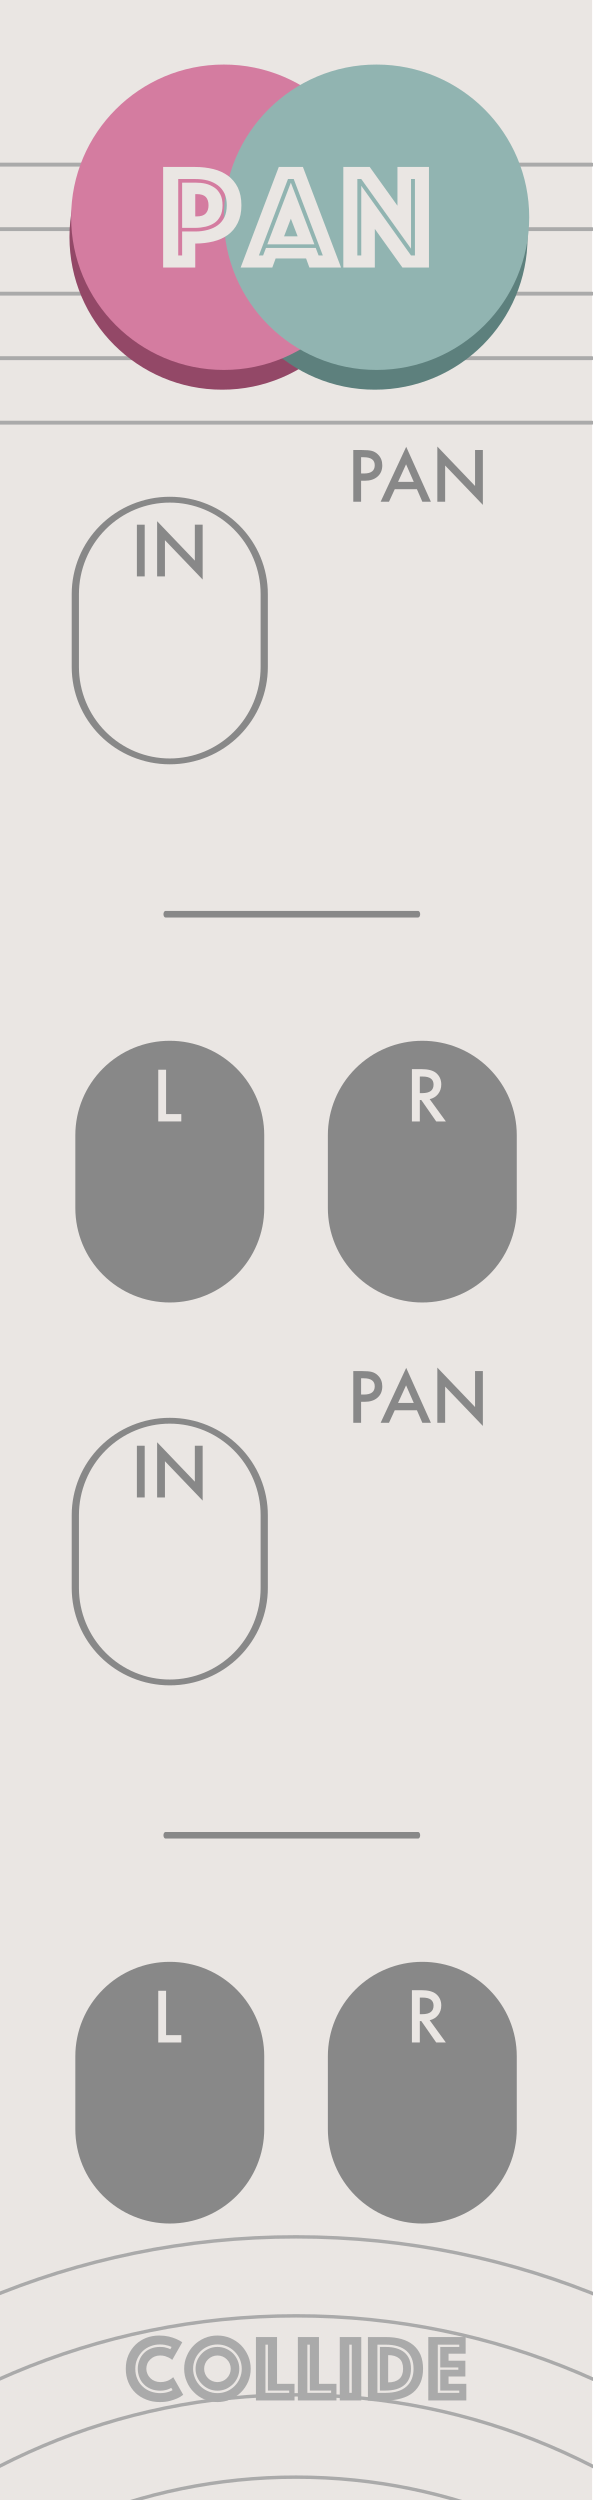
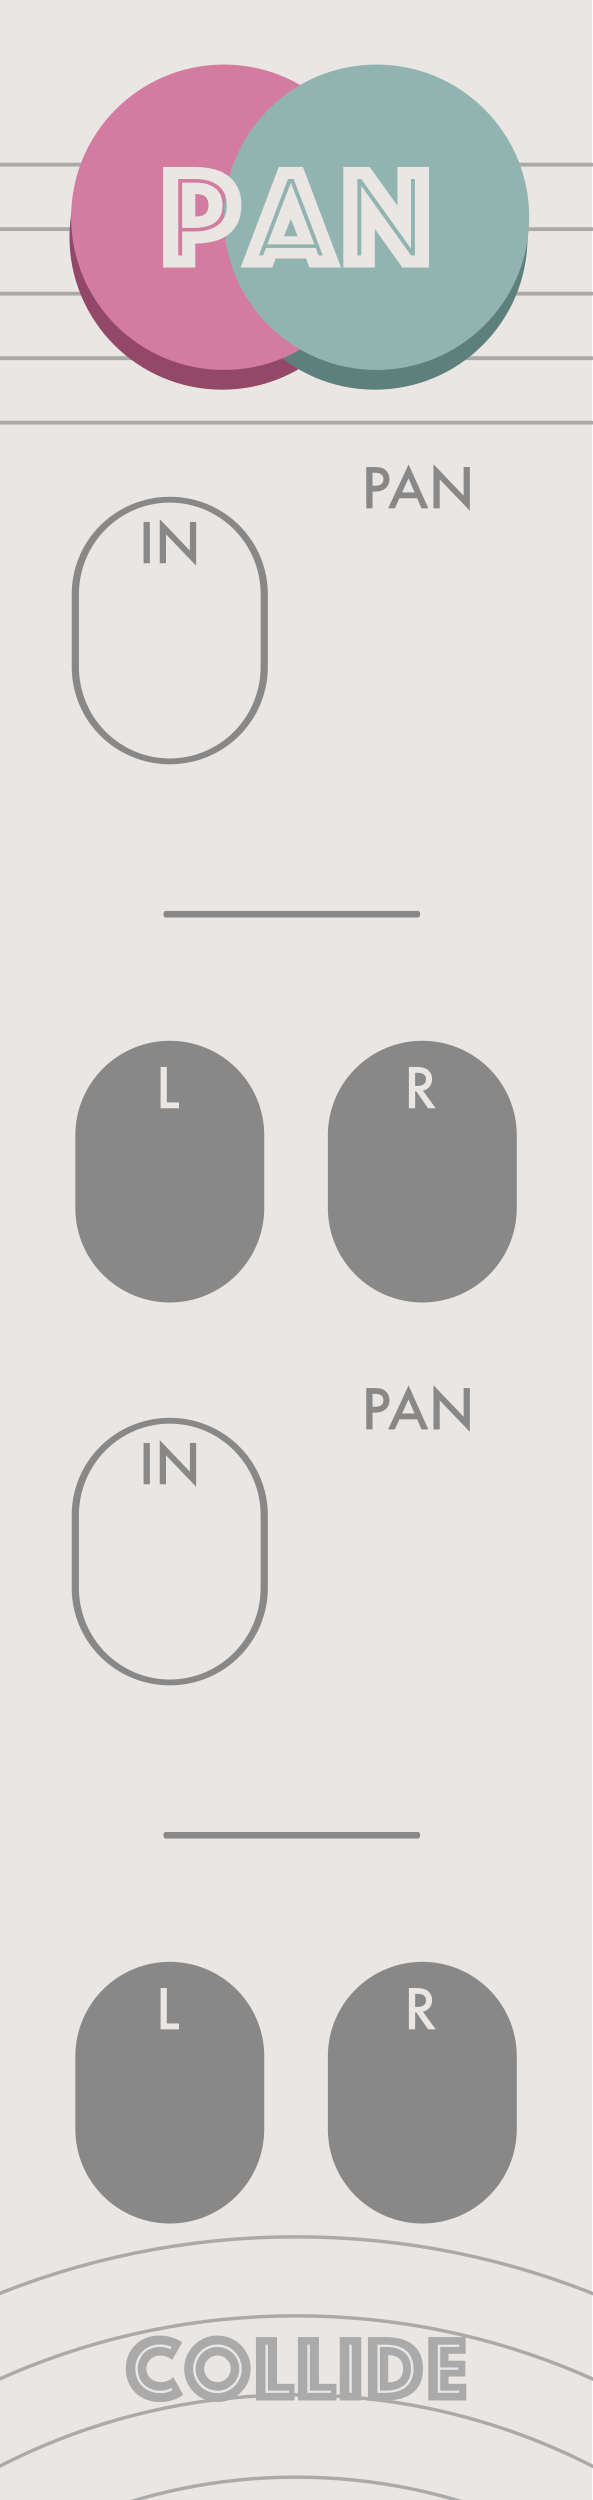
<svg xmlns="http://www.w3.org/2000/svg" width="100%" height="100%" viewBox="0 0 90 380" version="1.1" xml:space="preserve" style="fill-rule:evenodd;clip-rule:evenodd;stroke-linecap:round;stroke-linejoin:round;stroke-miterlimit:1.5;">
  <g id="background">
    <g transform="matrix(0.187685,0,0,0.250181,8.88178e-15,0)">
      <rect x="0" y="0" width="479.528" height="1518.9" style="fill:rgb(234,230,227);" />
    </g>
    <g transform="matrix(0.187685,0,0,0.250181,1.24345e-14,17.0196)">
      <path d="M0,32L479.528,32" style="fill:none;stroke:rgb(170,170,170);stroke-width:2.36px;" />
      <g transform="matrix(1,0,0,1,0,39.1931)">
        <path d="M0,32L479.528,32" style="fill:none;stroke:rgb(170,170,170);stroke-width:2.36px;" />
      </g>
      <g transform="matrix(1,0,0,1,0,78.3863)">
        <path d="M0,32L479.528,32" style="fill:none;stroke:rgb(170,170,170);stroke-width:2.36px;" />
      </g>
      <g transform="matrix(1,0,0,1,0,117.579)">
        <path d="M0,32L479.528,32" style="fill:none;stroke:rgb(170,170,170);stroke-width:2.36px;" />
      </g>
      <g transform="matrix(1,0,0,1,0,156.773)">
        <path d="M0,32L479.528,32" style="fill:none;stroke:rgb(170,170,170);stroke-width:2.36px;" />
      </g>
    </g>
    <g transform="matrix(0.250181,0,0,0.250181,24.0439,86.0907)">
      <g transform="matrix(0.869021,0,0,0.869021,241.926,574.305)">
        <circle cx="-182" cy="1072" r="397" style="fill:none;stroke:rgb(170,170,170);stroke-width:2.4px;" />
      </g>
      <g transform="matrix(0.994966,0,0,0.994966,264.848,439.293)">
        <circle cx="-182" cy="1072" r="397" style="fill:none;stroke:rgb(170,170,170);stroke-width:2.09px;" />
      </g>
      <g transform="matrix(1.11083,0,0,1.11083,285.935,313.087)">
        <circle cx="-182" cy="1072" r="397" style="fill:none;stroke:rgb(170,170,170);stroke-width:1.88px;" />
      </g>
      <g transform="matrix(1.2267,0,0,1.2267,307.023,186.88)">
        <circle cx="-182" cy="1072" r="397" style="fill:none;stroke:rgb(170,170,170);stroke-width:1.7px;" />
      </g>
    </g>
    <g transform="matrix(0.250181,0,0,0.250181,-14.3594,-13.7542)">
      <g transform="matrix(1,0,0,1,-1,8)">
        <g transform="matrix(1,0,0,1,6.20594,-24.898)">
          <circle cx="187.171" cy="215.865" r="92.774" style="fill:rgb(147,72,103);" />
        </g>
        <g transform="matrix(1,0,0,1,98.9803,-24.898)">
          <circle cx="187.171" cy="215.865" r="92.774" style="fill:rgb(93,128,125);" />
        </g>
      </g>
      <g transform="matrix(1,0,0,1,0,-4)">
        <g transform="matrix(1,0,0,1,6.20594,-24.898)">
          <circle cx="187.171" cy="215.865" r="92.774" style="fill:rgb(212,124,160);" />
        </g>
        <g transform="matrix(1,0,0,1,98.9803,-24.898)">
          <circle cx="187.171" cy="215.865" r="92.774" style="fill:rgb(145,180,177);" />
        </g>
      </g>
    </g>
    <g transform="matrix(0.288996,0,0,0.288996,-3.87677,62.3544)">
      <g transform="matrix(50,0,0,50,78.576,1046.78)">
        <path d="M0.146,-0.333C0.146,-0.365 0.152,-0.395 0.163,-0.423C0.173,-0.451 0.189,-0.475 0.209,-0.496C0.229,-0.517 0.253,-0.533 0.282,-0.545C0.311,-0.557 0.343,-0.563 0.378,-0.563C0.395,-0.563 0.411,-0.562 0.425,-0.56C0.438,-0.557 0.45,-0.554 0.459,-0.551C0.47,-0.548 0.48,-0.544 0.488,-0.539L0.502,-0.563C0.491,-0.568 0.48,-0.572 0.468,-0.576C0.457,-0.579 0.444,-0.582 0.429,-0.585C0.414,-0.588 0.397,-0.589 0.378,-0.589C0.344,-0.589 0.312,-0.583 0.281,-0.571C0.25,-0.559 0.222,-0.542 0.199,-0.52C0.175,-0.497 0.156,-0.47 0.142,-0.439C0.127,-0.407 0.12,-0.372 0.12,-0.333C0.12,-0.294 0.127,-0.258 0.141,-0.227C0.154,-0.196 0.173,-0.169 0.197,-0.147C0.221,-0.124 0.249,-0.107 0.281,-0.095C0.313,-0.083 0.347,-0.077 0.383,-0.077C0.403,-0.077 0.421,-0.079 0.437,-0.082C0.453,-0.085 0.467,-0.089 0.478,-0.093C0.491,-0.098 0.502,-0.103 0.512,-0.109L0.498,-0.133C0.489,-0.127 0.479,-0.122 0.468,-0.118C0.458,-0.114 0.446,-0.111 0.432,-0.108C0.418,-0.105 0.402,-0.103 0.383,-0.103C0.346,-0.103 0.313,-0.109 0.284,-0.121C0.255,-0.133 0.23,-0.149 0.21,-0.17C0.189,-0.191 0.173,-0.215 0.163,-0.243C0.152,-0.271 0.146,-0.301 0.146,-0.333ZM0.02,-0.333C0.02,-0.386 0.029,-0.435 0.048,-0.478C0.067,-0.521 0.092,-0.557 0.124,-0.588C0.156,-0.619 0.193,-0.642 0.236,-0.659C0.279,-0.675 0.324,-0.683 0.372,-0.683C0.41,-0.683 0.444,-0.679 0.474,-0.672C0.503,-0.665 0.529,-0.656 0.55,-0.647C0.575,-0.636 0.596,-0.625 0.614,-0.612L0.509,-0.427C0.498,-0.435 0.487,-0.443 0.474,-0.45C0.463,-0.455 0.449,-0.46 0.434,-0.466C0.418,-0.471 0.4,-0.473 0.38,-0.473C0.359,-0.473 0.34,-0.469 0.323,-0.462C0.306,-0.455 0.291,-0.445 0.278,-0.432C0.265,-0.419 0.254,-0.405 0.247,-0.388C0.24,-0.371 0.236,-0.352 0.236,-0.333C0.236,-0.314 0.24,-0.296 0.248,-0.279C0.255,-0.262 0.266,-0.247 0.279,-0.234C0.292,-0.221 0.308,-0.211 0.326,-0.204C0.344,-0.197 0.364,-0.193 0.385,-0.193C0.406,-0.193 0.425,-0.196 0.442,-0.201C0.459,-0.206 0.473,-0.212 0.484,-0.219C0.497,-0.226 0.509,-0.235 0.519,-0.245L0.624,-0.06C0.606,-0.045 0.585,-0.032 0.56,-0.021C0.539,-0.012 0.513,-0.003 0.483,0.005C0.453,0.013 0.419,0.017 0.38,0.017C0.328,0.017 0.28,0.009 0.236,-0.009C0.192,-0.026 0.154,-0.049 0.122,-0.08C0.09,-0.111 0.065,-0.148 0.047,-0.191C0.029,-0.234 0.02,-0.281 0.02,-0.333Z" style="fill:rgb(170,170,170);fill-rule:nonzero;" />
      </g>
      <g transform="matrix(50,0,0,50,109.276,1046.78)">
        <path d="M0.02,-0.333C0.02,-0.381 0.029,-0.426 0.048,-0.469C0.066,-0.512 0.091,-0.549 0.123,-0.581C0.154,-0.612 0.191,-0.637 0.234,-0.656C0.277,-0.674 0.322,-0.683 0.37,-0.683C0.418,-0.683 0.463,-0.674 0.506,-0.656C0.549,-0.637 0.586,-0.612 0.618,-0.581C0.649,-0.549 0.674,-0.512 0.693,-0.469C0.711,-0.426 0.72,-0.381 0.72,-0.333C0.72,-0.285 0.711,-0.24 0.693,-0.197C0.674,-0.154 0.649,-0.117 0.618,-0.086C0.586,-0.054 0.549,-0.029 0.506,-0.011C0.463,0.008 0.418,0.017 0.37,0.017C0.322,0.017 0.277,0.008 0.234,-0.011C0.191,-0.029 0.154,-0.054 0.123,-0.086C0.091,-0.117 0.066,-0.154 0.048,-0.197C0.029,-0.24 0.02,-0.285 0.02,-0.333ZM0.114,-0.333C0.114,-0.298 0.121,-0.265 0.134,-0.234C0.147,-0.203 0.166,-0.175 0.189,-0.152C0.212,-0.129 0.24,-0.11 0.271,-0.097C0.302,-0.084 0.335,-0.077 0.37,-0.077C0.405,-0.077 0.439,-0.084 0.47,-0.097C0.501,-0.11 0.528,-0.129 0.551,-0.152C0.574,-0.175 0.593,-0.203 0.606,-0.234C0.619,-0.265 0.626,-0.298 0.626,-0.333C0.626,-0.368 0.619,-0.401 0.606,-0.433C0.593,-0.464 0.574,-0.491 0.551,-0.514C0.528,-0.537 0.501,-0.556 0.47,-0.569C0.439,-0.582 0.405,-0.589 0.37,-0.589C0.335,-0.589 0.302,-0.582 0.271,-0.569C0.24,-0.556 0.212,-0.537 0.189,-0.514C0.166,-0.491 0.147,-0.464 0.134,-0.433C0.121,-0.401 0.114,-0.368 0.114,-0.333ZM0.23,-0.333C0.23,-0.314 0.234,-0.296 0.241,-0.279C0.248,-0.262 0.258,-0.247 0.271,-0.234C0.284,-0.221 0.299,-0.211 0.316,-0.204C0.333,-0.197 0.351,-0.193 0.37,-0.193C0.389,-0.193 0.408,-0.197 0.425,-0.204C0.442,-0.211 0.456,-0.221 0.469,-0.234C0.482,-0.247 0.492,-0.262 0.499,-0.279C0.506,-0.296 0.51,-0.314 0.51,-0.333C0.51,-0.352 0.506,-0.371 0.499,-0.388C0.492,-0.405 0.482,-0.419 0.469,-0.432C0.456,-0.445 0.442,-0.455 0.425,-0.462C0.408,-0.469 0.389,-0.473 0.37,-0.473C0.351,-0.473 0.333,-0.469 0.316,-0.462C0.299,-0.455 0.284,-0.445 0.271,-0.432C0.258,-0.419 0.248,-0.405 0.241,-0.388C0.234,-0.371 0.23,-0.352 0.23,-0.333ZM0.37,-0.103C0.338,-0.103 0.308,-0.109 0.281,-0.121C0.253,-0.133 0.229,-0.15 0.208,-0.171C0.187,-0.192 0.17,-0.216 0.158,-0.244C0.146,-0.271 0.14,-0.301 0.14,-0.333C0.14,-0.365 0.146,-0.395 0.158,-0.423C0.17,-0.45 0.187,-0.474 0.208,-0.496C0.229,-0.517 0.253,-0.533 0.281,-0.545C0.308,-0.557 0.338,-0.563 0.37,-0.563C0.402,-0.563 0.432,-0.557 0.46,-0.545C0.487,-0.533 0.511,-0.517 0.533,-0.496C0.554,-0.474 0.57,-0.45 0.582,-0.423C0.594,-0.395 0.6,-0.365 0.6,-0.333C0.6,-0.301 0.594,-0.271 0.582,-0.244C0.57,-0.216 0.554,-0.192 0.533,-0.171C0.511,-0.15 0.487,-0.133 0.46,-0.121C0.432,-0.109 0.402,-0.103 0.37,-0.103Z" style="fill:rgb(170,170,170);fill-rule:nonzero;" />
      </g>
      <g transform="matrix(50,0,0,50,146.276,1046.78)">
        <path d="M0.035,-0.667L0.257,-0.667L0.257,-0.175L0.441,-0.175L0.441,0L0.035,0L0.035,-0.667ZM0.385,-0.08L0.385,-0.104L0.161,-0.104L0.161,-0.587L0.135,-0.587L0.135,-0.08L0.385,-0.08Z" style="fill:rgb(170,170,170);fill-rule:nonzero;" />
      </g>
      <g transform="matrix(50,0,0,50,168.326,1046.78)">
        <path d="M0.035,-0.667L0.257,-0.667L0.257,-0.175L0.441,-0.175L0.441,0L0.035,0L0.035,-0.667ZM0.385,-0.08L0.385,-0.104L0.161,-0.104L0.161,-0.587L0.135,-0.587L0.135,-0.08L0.385,-0.08Z" style="fill:rgb(170,170,170);fill-rule:nonzero;" />
      </g>
      <g transform="matrix(50,0,0,50,190.376,1046.78)">
        <path d="M0.035,-0.667L0.261,-0.667L0.261,0L0.035,0L0.035,-0.667ZM0.161,-0.08L0.161,-0.587L0.135,-0.587L0.135,-0.08L0.161,-0.08Z" style="fill:rgb(170,170,170);fill-rule:nonzero;" />
      </g>
      <g transform="matrix(50,0,0,50,205.176,1046.78)">
        <path d="M0.035,0L0.035,-0.667L0.22,-0.667C0.283,-0.667 0.339,-0.66 0.388,-0.646C0.437,-0.632 0.478,-0.611 0.512,-0.583C0.545,-0.555 0.571,-0.52 0.589,-0.479C0.606,-0.437 0.615,-0.389 0.615,-0.334C0.615,-0.279 0.606,-0.231 0.589,-0.19C0.571,-0.148 0.545,-0.113 0.512,-0.085C0.478,-0.057 0.437,-0.036 0.388,-0.022C0.339,-0.007 0.283,0 0.22,0L0.035,0ZM0.161,-0.104L0.161,-0.563L0.22,-0.563C0.305,-0.563 0.371,-0.544 0.418,-0.506C0.464,-0.467 0.488,-0.41 0.488,-0.334C0.488,-0.258 0.464,-0.201 0.418,-0.162C0.371,-0.123 0.305,-0.104 0.22,-0.104L0.161,-0.104ZM0.135,-0.08L0.22,-0.08C0.317,-0.08 0.391,-0.102 0.441,-0.147C0.49,-0.191 0.515,-0.253 0.515,-0.334C0.515,-0.415 0.49,-0.477 0.441,-0.521C0.391,-0.565 0.317,-0.587 0.22,-0.587L0.135,-0.587L0.135,-0.08ZM0.248,-0.19C0.298,-0.19 0.337,-0.202 0.364,-0.226C0.391,-0.249 0.405,-0.285 0.405,-0.334C0.405,-0.383 0.391,-0.419 0.364,-0.442C0.337,-0.465 0.298,-0.477 0.248,-0.477L0.248,-0.19Z" style="fill:rgb(170,170,170);fill-rule:nonzero;" />
      </g>
      <g transform="matrix(50,0,0,50,236.926,1046.78)">
        <path d="M0.035,-0.667L0.428,-0.667L0.428,-0.492L0.248,-0.492L0.248,-0.418L0.425,-0.418L0.425,-0.252L0.248,-0.252L0.248,-0.175L0.435,-0.175L0.435,0L0.035,0L0.035,-0.667ZM0.361,-0.08L0.361,-0.104L0.161,-0.104L0.161,-0.323L0.351,-0.323L0.351,-0.347L0.161,-0.347L0.161,-0.563L0.361,-0.563L0.361,-0.587L0.135,-0.587L0.135,-0.08L0.361,-0.08Z" style="fill:rgb(170,170,170);fill-rule:nonzero;" />
      </g>
    </g>
    <g transform="matrix(0.0949447,0,0,0.0949447,14.4443,-72.1297)">
      <g transform="matrix(241.379,0,0,241.379,100.602,1188)">
        <path d="M0.554,-0.413C0.554,-0.367 0.546,-0.328 0.53,-0.296C0.514,-0.263 0.492,-0.237 0.465,-0.217C0.437,-0.197 0.405,-0.182 0.368,-0.173C0.331,-0.164 0.291,-0.159 0.248,-0.159L0.248,0L0.035,0L0.035,-0.667L0.248,-0.667C0.291,-0.667 0.331,-0.662 0.368,-0.653C0.405,-0.644 0.437,-0.629 0.465,-0.609C0.492,-0.589 0.514,-0.563 0.53,-0.531C0.546,-0.498 0.554,-0.459 0.554,-0.413ZM0.457,-0.413C0.457,-0.443 0.452,-0.469 0.442,-0.491C0.431,-0.513 0.417,-0.531 0.398,-0.545C0.379,-0.559 0.357,-0.57 0.332,-0.577C0.306,-0.584 0.278,-0.587 0.248,-0.587L0.135,-0.587L0.135,-0.08L0.161,-0.08L0.161,-0.239L0.248,-0.239C0.278,-0.239 0.306,-0.243 0.332,-0.25C0.357,-0.257 0.379,-0.267 0.398,-0.281C0.417,-0.295 0.431,-0.313 0.442,-0.335C0.452,-0.357 0.457,-0.383 0.457,-0.413ZM0.429,-0.413C0.429,-0.384 0.424,-0.36 0.414,-0.341C0.404,-0.322 0.391,-0.306 0.374,-0.295C0.357,-0.284 0.338,-0.276 0.317,-0.271C0.295,-0.266 0.272,-0.263 0.248,-0.263L0.161,-0.263L0.161,-0.563L0.248,-0.563C0.272,-0.563 0.295,-0.561 0.317,-0.556C0.338,-0.551 0.357,-0.542 0.374,-0.531C0.391,-0.52 0.404,-0.504 0.414,-0.485C0.424,-0.466 0.429,-0.442 0.429,-0.413ZM0.248,-0.339L0.257,-0.339C0.285,-0.339 0.305,-0.345 0.318,-0.359C0.33,-0.372 0.336,-0.39 0.336,-0.413C0.336,-0.436 0.33,-0.455 0.318,-0.468C0.305,-0.481 0.285,-0.487 0.257,-0.487L0.248,-0.487L0.248,-0.339Z" style="fill:rgb(234,230,227);fill-rule:nonzero;" />
      </g>
      <g transform="matrix(241.379,0,0,241.379,237.947,1188)">
        <path d="M0.233,-0.667L0.393,-0.667L0.646,0L0.436,0L0.414,-0.06L0.212,-0.06L0.19,0L-0.02,0L0.233,-0.667ZM0.358,-0.207L0.313,-0.324L0.268,-0.207L0.358,-0.207ZM0.129,-0.08L0.148,-0.13L0.478,-0.13L0.497,-0.08L0.525,-0.08L0.332,-0.587L0.294,-0.587L0.101,-0.08L0.129,-0.08ZM0.313,-0.563L0.469,-0.154L0.157,-0.154L0.313,-0.563Z" style="fill:rgb(234,230,227);fill-rule:nonzero;" />
      </g>
      <g transform="matrix(241.379,0,0,241.379,389.051,1188)">
        <path d="M0.035,-0.667L0.21,-0.667L0.394,-0.41L0.394,-0.667L0.603,-0.667L0.603,0L0.427,0L0.244,-0.256L0.244,0L0.035,0L0.035,-0.667ZM0.154,-0.08L0.154,-0.542L0.484,-0.08L0.51,-0.08L0.51,-0.587L0.484,-0.587L0.484,-0.125L0.154,-0.587L0.128,-0.587L0.128,-0.08L0.154,-0.08Z" style="fill:rgb(234,230,227);fill-rule:nonzero;" />
      </g>
    </g>
  </g>
  <g id="panel-1" transform="matrix(0.250181,0,0,0.250181,-14.9844,0)">
-     <g transform="matrix(0.153274,0,0,0.153274,115.701,280.144)">
-       <g transform="matrix(271.844,0,0,271.844,154.069,457.049)">
+     <g transform="matrix(0.153274,0,0,0.153274,120.516,272.15)">
+       <g transform="matrix(217.318,0,0,217.318,154.069,457.049)">
        <rect x="0.09" y="-0.754" width="0.114" height="0.754" style="fill:rgb(136,136,136);fill-rule:nonzero;" />
      </g>
-       <g transform="matrix(271.844,0,0,271.844,234.242,457.049)">
+       <g transform="matrix(217.318,0,0,217.318,218.161,457.049)">
        <path d="M0.09,0L0.09,-0.805L0.64,-0.23L0.64,-0.754L0.754,-0.754L0.754,0.046L0.204,-0.528L0.204,0L0.09,0Z" style="fill:rgb(136,136,136);fill-rule:nonzero;" />
      </g>
    </g>
-     <g transform="matrix(0.153274,0,0,0.153274,247.166,234.784)">
-       <g transform="matrix(271.844,0,0,271.844,154.069,457.049)">
+     <g transform="matrix(0.153274,0,0,0.153274,255.815,238.781)">
+       <g transform="matrix(217.318,0,0,217.318,154.069,457.049)">
        <path d="M0.204,-0.306L0.204,0L0.09,0L0.09,-0.754L0.219,-0.754C0.282,-0.754 0.33,-0.75 0.362,-0.741C0.395,-0.732 0.424,-0.715 0.448,-0.691C0.492,-0.649 0.513,-0.595 0.513,-0.531C0.513,-0.462 0.49,-0.407 0.444,-0.367C0.398,-0.326 0.335,-0.306 0.257,-0.306L0.204,-0.306ZM0.204,-0.412L0.247,-0.412C0.351,-0.412 0.403,-0.452 0.403,-0.532C0.403,-0.61 0.349,-0.649 0.242,-0.649L0.204,-0.649L0.204,-0.412Z" style="fill:rgb(136,136,136);fill-rule:nonzero;" />
      </g>
-       <g transform="matrix(271.844,0,0,271.844,285.876,457.049)">
+       <g transform="matrix(217.318,0,0,217.318,259.438,457.049)">
        <path d="M0.533,-0.183L0.21,-0.183L0.126,0L0.004,0L0.377,-0.801L0.737,0L0.612,0L0.533,-0.183ZM0.487,-0.29L0.375,-0.546L0.258,-0.29L0.487,-0.29Z" style="fill:rgb(136,136,136);fill-rule:nonzero;" />
      </g>
-       <g transform="matrix(271.844,0,0,271.844,487.238,457.049)">
+       <g transform="matrix(217.318,0,0,217.318,420.411,457.049)">
        <path d="M0.09,0L0.09,-0.805L0.64,-0.23L0.64,-0.754L0.754,-0.754L0.754,0.046L0.204,-0.528L0.204,0L0.09,0Z" style="fill:rgb(136,136,136);fill-rule:nonzero;" />
      </g>
    </g>
    <g transform="matrix(1.23713,0,0,1,-18.7972,-643.411)">
      <path d="M193.377,1004.38C193.377,989.164 188.49,974.568 179.791,963.807C171.093,953.046 159.295,947 146.993,947C146.991,947 146.988,947 146.986,947C134.684,947 122.886,953.046 114.188,963.807C105.489,974.568 100.602,989.164 100.602,1004.38C100.602,1018.78 100.602,1034.22 100.602,1048.62C100.602,1063.84 105.489,1078.43 114.188,1089.19C122.886,1099.95 134.684,1106 146.986,1106C146.988,1106 146.991,1106 146.993,1106C159.295,1106 171.093,1099.95 179.791,1089.19C188.49,1078.43 193.377,1063.84 193.377,1048.62C193.377,1034.22 193.377,1018.78 193.377,1004.38Z" style="fill:none;stroke:rgb(136,136,136);stroke-width:3.55px;" />
    </g>
    <g transform="matrix(2.52157,0,0,3.9971,84.6712,-299.782)">
      <path d="M30.061,213.961L90.908,213.961" style="fill:none;stroke:rgb(136,136,136);stroke-width:1px;" />
    </g>
    <g transform="matrix(1,0,0,1,-4.92153,-343.663)">
      <g transform="matrix(1,0,0,1,9.98059,0)">
        <g transform="matrix(1.23713,0,0,1,-23.8563,29)">
          <path d="M193.377,1004.38C193.377,989.164 188.49,974.568 179.791,963.807C171.093,953.046 159.295,947 146.993,947C146.991,947 146.988,947 146.986,947C134.684,947 122.886,953.046 114.188,963.807C105.489,974.568 100.602,989.164 100.602,1004.38C100.602,1018.78 100.602,1034.22 100.602,1048.62C100.602,1063.84 105.489,1078.43 114.188,1089.19C122.886,1099.95 134.684,1106 146.986,1106C146.988,1106 146.991,1106 146.993,1106C159.295,1106 171.093,1099.95 179.791,1089.19C188.49,1078.43 193.377,1063.84 193.377,1048.62C193.377,1034.22 193.377,1018.78 193.377,1004.38Z" style="fill:rgb(136,136,136);" />
        </g>
-         <g transform="matrix(0.174645,0,0,0.174645,129.105,894.989)">
-           <g transform="matrix(238.579,0,0,238.579,103.823,744.432)">
+         <g transform="matrix(0.174645,0,0,0.174645,131.262,886.994)">
+           <g transform="matrix(190.725,0,0,190.725,103.823,744.432)">
            <path d="M0.204,-0.754L0.204,-0.107L0.426,-0.107L0.426,0L0.09,0L0.09,-0.754L0.204,-0.754Z" style="fill:rgb(234,230,227);fill-rule:nonzero;" />
          </g>
        </g>
      </g>
      <g transform="matrix(1,0,0,1,-0.0294449,0)">
        <g transform="matrix(1.23713,0,0,1,139.584,29)">
          <path d="M193.377,1004.38C193.377,989.164 188.49,974.568 179.791,963.807C171.093,953.046 159.295,947 146.993,947C146.991,947 146.988,947 146.986,947C134.684,947 122.886,953.046 114.188,963.807C105.489,974.568 100.602,989.164 100.602,1004.38C100.602,1018.78 100.602,1034.22 100.602,1048.62C100.602,1063.84 105.489,1078.43 114.188,1089.19C122.886,1099.95 134.684,1106 146.986,1106C146.988,1106 146.991,1106 146.993,1106C159.295,1106 171.093,1099.95 179.791,1089.19C188.49,1078.43 193.377,1063.84 193.377,1048.62C193.377,1034.22 193.377,1018.78 193.377,1004.38Z" style="fill:rgb(136,136,136);" />
        </g>
-         <g transform="matrix(0.174645,0,0,0.174645,293.185,894.989)">
-           <g transform="matrix(241.379,0,0,241.379,103.823,744.432)">
+         <g transform="matrix(0.174645,0,0,0.174645,292.149,886.994)">
+           <g transform="matrix(190.725,0,0,190.725,103.823,744.432)">
            <path d="M0.346,-0.321L0.579,0L0.44,0L0.225,-0.309L0.204,-0.309L0.204,0L0.09,0L0.09,-0.754L0.224,-0.754C0.323,-0.754 0.395,-0.735 0.439,-0.698C0.488,-0.656 0.513,-0.601 0.513,-0.533C0.513,-0.479 0.497,-0.433 0.467,-0.395C0.436,-0.357 0.396,-0.332 0.346,-0.321ZM0.204,-0.408L0.24,-0.408C0.348,-0.408 0.402,-0.449 0.402,-0.531C0.402,-0.608 0.349,-0.647 0.245,-0.647L0.204,-0.647L0.204,-0.408Z" style="fill:rgb(234,230,227);fill-rule:nonzero;" />
          </g>
        </g>
      </g>
    </g>
  </g>
  <g id="panel-2" transform="matrix(0.250181,0,0,0.250181,-14.9844,140)">
-     <g transform="matrix(0.153274,0,0,0.153274,115.701,280.144)">
-       <g transform="matrix(271.844,0,0,271.844,154.069,457.049)">
+     <g transform="matrix(0.153274,0,0,0.153274,120.516,272.15)">
+       <g transform="matrix(217.318,0,0,217.318,154.069,457.049)">
        <rect x="0.09" y="-0.754" width="0.114" height="0.754" style="fill:rgb(136,136,136);fill-rule:nonzero;" />
      </g>
-       <g transform="matrix(271.844,0,0,271.844,234.242,457.049)">
+       <g transform="matrix(217.318,0,0,217.318,218.161,457.049)">
        <path d="M0.09,0L0.09,-0.805L0.64,-0.23L0.64,-0.754L0.754,-0.754L0.754,0.046L0.204,-0.528L0.204,0L0.09,0Z" style="fill:rgb(136,136,136);fill-rule:nonzero;" />
      </g>
    </g>
-     <g transform="matrix(0.153274,0,0,0.153274,247.166,234.784)">
-       <g transform="matrix(271.844,0,0,271.844,154.069,457.049)">
+     <g transform="matrix(0.153274,0,0,0.153274,255.815,238.781)">
+       <g transform="matrix(217.318,0,0,217.318,154.069,457.049)">
        <path d="M0.204,-0.306L0.204,0L0.09,0L0.09,-0.754L0.219,-0.754C0.282,-0.754 0.33,-0.75 0.362,-0.741C0.395,-0.732 0.424,-0.715 0.448,-0.691C0.492,-0.649 0.513,-0.595 0.513,-0.531C0.513,-0.462 0.49,-0.407 0.444,-0.367C0.398,-0.326 0.335,-0.306 0.257,-0.306L0.204,-0.306ZM0.204,-0.412L0.247,-0.412C0.351,-0.412 0.403,-0.452 0.403,-0.532C0.403,-0.61 0.349,-0.649 0.242,-0.649L0.204,-0.649L0.204,-0.412Z" style="fill:rgb(136,136,136);fill-rule:nonzero;" />
      </g>
-       <g transform="matrix(271.844,0,0,271.844,285.876,457.049)">
+       <g transform="matrix(217.318,0,0,217.318,259.438,457.049)">
        <path d="M0.533,-0.183L0.21,-0.183L0.126,0L0.004,0L0.377,-0.801L0.737,0L0.612,0L0.533,-0.183ZM0.487,-0.29L0.375,-0.546L0.258,-0.29L0.487,-0.29Z" style="fill:rgb(136,136,136);fill-rule:nonzero;" />
      </g>
-       <g transform="matrix(271.844,0,0,271.844,487.238,457.049)">
+       <g transform="matrix(217.318,0,0,217.318,420.411,457.049)">
        <path d="M0.09,0L0.09,-0.805L0.64,-0.23L0.64,-0.754L0.754,-0.754L0.754,0.046L0.204,-0.528L0.204,0L0.09,0Z" style="fill:rgb(136,136,136);fill-rule:nonzero;" />
      </g>
    </g>
    <g transform="matrix(1.23713,0,0,1,-18.7972,-643.411)">
      <path d="M193.377,1004.38C193.377,989.164 188.49,974.568 179.791,963.807C171.093,953.046 159.295,947 146.993,947C146.991,947 146.988,947 146.986,947C134.684,947 122.886,953.046 114.188,963.807C105.489,974.568 100.602,989.164 100.602,1004.38C100.602,1018.78 100.602,1034.22 100.602,1048.62C100.602,1063.84 105.489,1078.43 114.188,1089.19C122.886,1099.95 134.684,1106 146.986,1106C146.988,1106 146.991,1106 146.993,1106C159.295,1106 171.093,1099.95 179.791,1089.19C188.49,1078.43 193.377,1063.84 193.377,1048.62C193.377,1034.22 193.377,1018.78 193.377,1004.38Z" style="fill:none;stroke:rgb(136,136,136);stroke-width:3.55px;" />
    </g>
    <g transform="matrix(2.52157,0,0,3.9971,84.6712,-299.782)">
      <path d="M30.061,213.961L90.908,213.961" style="fill:none;stroke:rgb(136,136,136);stroke-width:1px;" />
    </g>
    <g transform="matrix(1,0,0,1,-4.92153,-343.663)">
      <g transform="matrix(1,0,0,1,9.98059,0)">
        <g transform="matrix(1.23713,0,0,1,-23.8563,29)">
          <path d="M193.377,1004.38C193.377,989.164 188.49,974.568 179.791,963.807C171.093,953.046 159.295,947 146.993,947C146.991,947 146.988,947 146.986,947C134.684,947 122.886,953.046 114.188,963.807C105.489,974.568 100.602,989.164 100.602,1004.38C100.602,1018.78 100.602,1034.22 100.602,1048.62C100.602,1063.84 105.489,1078.43 114.188,1089.19C122.886,1099.95 134.684,1106 146.986,1106C146.988,1106 146.991,1106 146.993,1106C159.295,1106 171.093,1099.95 179.791,1089.19C188.49,1078.43 193.377,1063.84 193.377,1048.62C193.377,1034.22 193.377,1018.78 193.377,1004.38Z" style="fill:rgb(136,136,136);" />
        </g>
-         <g transform="matrix(0.174645,0,0,0.174645,129.105,894.989)">
-           <g transform="matrix(238.579,0,0,238.579,103.823,744.432)">
+         <g transform="matrix(0.174645,0,0,0.174645,131.262,886.994)">
+           <g transform="matrix(190.725,0,0,190.725,103.823,744.432)">
            <path d="M0.204,-0.754L0.204,-0.107L0.426,-0.107L0.426,0L0.09,0L0.09,-0.754L0.204,-0.754Z" style="fill:rgb(234,230,227);fill-rule:nonzero;" />
          </g>
        </g>
      </g>
      <g transform="matrix(1,0,0,1,-0.0294449,0)">
        <g transform="matrix(1.23713,0,0,1,139.584,29)">
          <path d="M193.377,1004.38C193.377,989.164 188.49,974.568 179.791,963.807C171.093,953.046 159.295,947 146.993,947C146.991,947 146.988,947 146.986,947C134.684,947 122.886,953.046 114.188,963.807C105.489,974.568 100.602,989.164 100.602,1004.38C100.602,1018.78 100.602,1034.22 100.602,1048.62C100.602,1063.84 105.489,1078.43 114.188,1089.19C122.886,1099.95 134.684,1106 146.986,1106C146.988,1106 146.991,1106 146.993,1106C159.295,1106 171.093,1099.95 179.791,1089.19C188.49,1078.43 193.377,1063.84 193.377,1048.62C193.377,1034.22 193.377,1018.78 193.377,1004.38Z" style="fill:rgb(136,136,136);" />
        </g>
-         <g transform="matrix(0.174645,0,0,0.174645,293.185,894.989)">
-           <g transform="matrix(241.379,0,0,241.379,103.823,744.432)">
+         <g transform="matrix(0.174645,0,0,0.174645,292.149,886.994)">
+           <g transform="matrix(190.725,0,0,190.725,103.823,744.432)">
            <path d="M0.346,-0.321L0.579,0L0.44,0L0.225,-0.309L0.204,-0.309L0.204,0L0.09,0L0.09,-0.754L0.224,-0.754C0.323,-0.754 0.395,-0.735 0.439,-0.698C0.488,-0.656 0.513,-0.601 0.513,-0.533C0.513,-0.479 0.497,-0.433 0.467,-0.395C0.436,-0.357 0.396,-0.332 0.346,-0.321ZM0.204,-0.408L0.24,-0.408C0.348,-0.408 0.402,-0.449 0.402,-0.531C0.402,-0.608 0.349,-0.647 0.245,-0.647L0.204,-0.647L0.204,-0.408Z" style="fill:rgb(234,230,227);fill-rule:nonzero;" />
          </g>
        </g>
      </g>
    </g>
  </g>
</svg>
